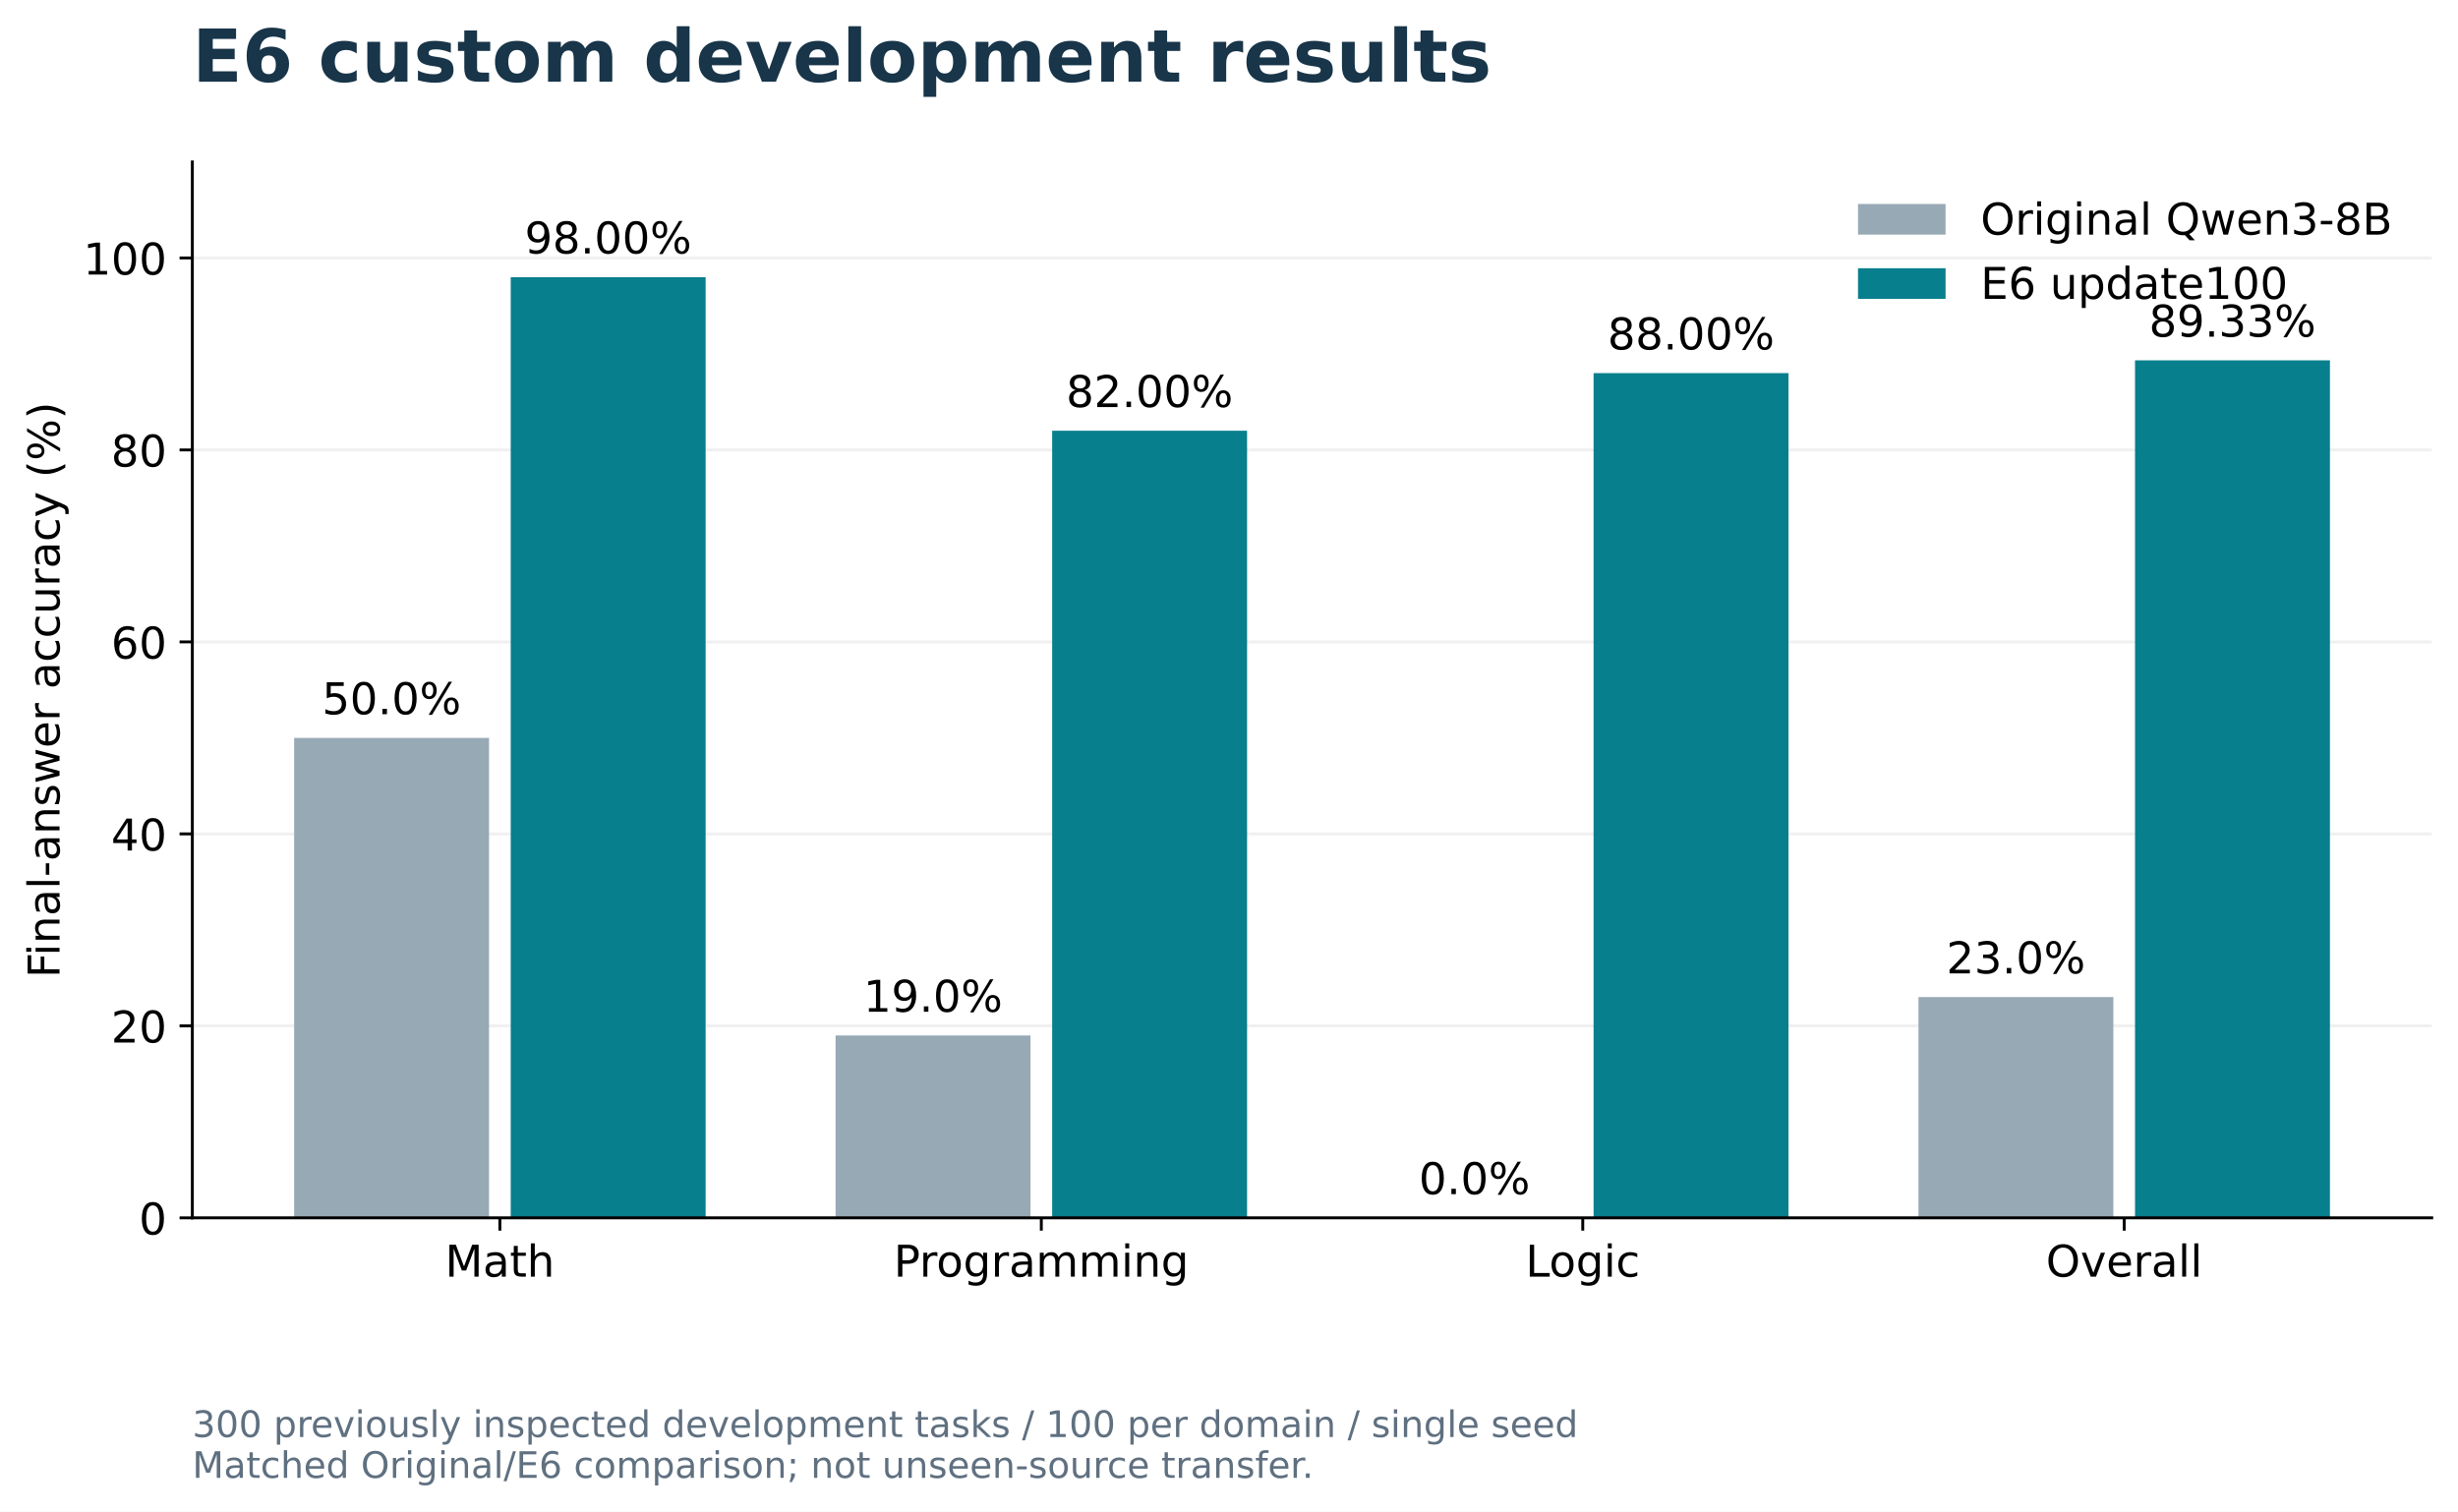
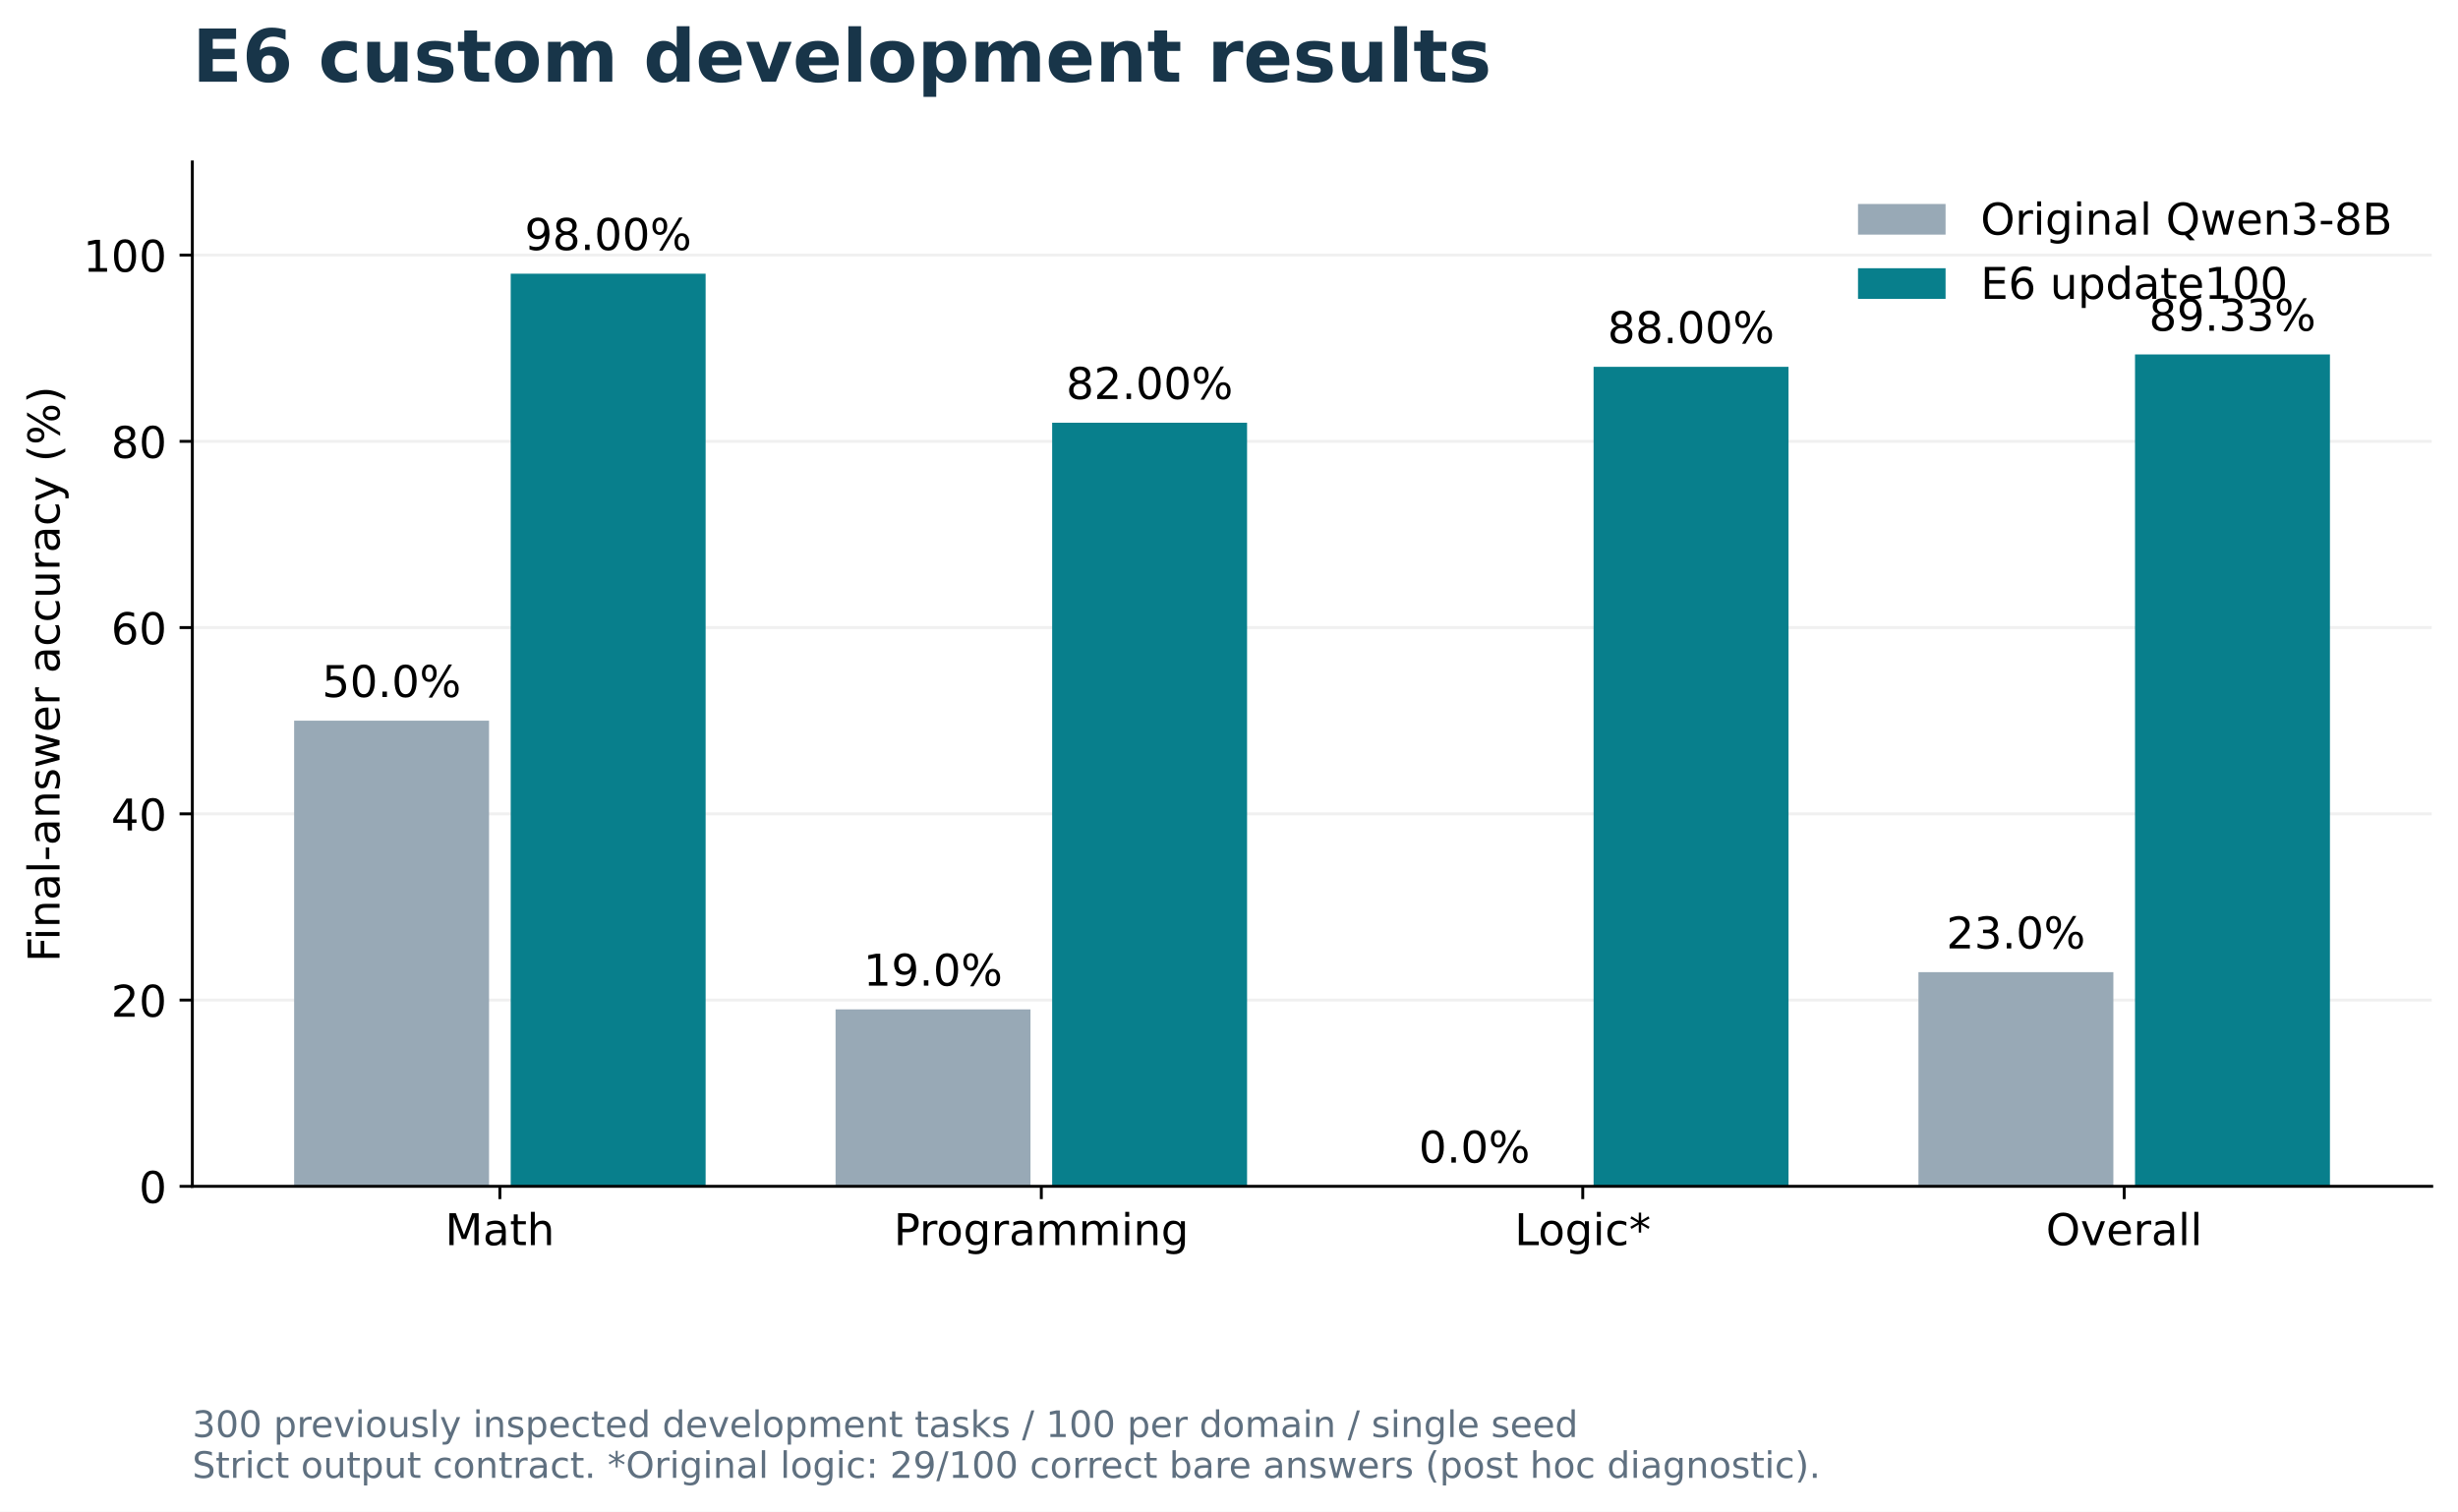
<svg xmlns="http://www.w3.org/2000/svg" xmlns:xlink="http://www.w3.org/1999/xlink" width="673.719pt" height="414.397pt" viewBox="0 0 673.719 414.397" version="1.1">
  <defs>
    <style type="text/css">*{stroke-linejoin: round; stroke-linecap: butt}</style>
  </defs>
  <g id="figure_1">
    <g id="patch_1">
      <path d="M 0 414.397 L 673.719 414.397 L 673.719 0 L 0 0 z " style="fill: #ffffff" />
    </g>
    <g id="axes_1">
      <g id="patch_2">
-         <path d="M 52.719 333.837 L 666.519 333.837 L 666.519 44.397 L 52.719 44.397 z " style="fill: #ffffff" />
+         <path d="M 52.719 325.197 L 666.519 325.197 L 666.519 44.397 L 52.719 44.397 z " style="fill: #ffffff" />
      </g>
      <g id="matplotlib.axis_1">
        <g id="xtick_1">
          <g id="line2d_1">
            <defs>
-               <path id="m43230dffef" d="M 0 0 L 0 3.5 " style="stroke: #000000; stroke-width: 0.8" />
+               <path id="m7b863b438c" d="M 0 0 L 0 3.5 " style="stroke: #000000; stroke-width: 0.8" />
            </defs>
            <g>
-               <use xlink:href="#m43230dffef" x="137.012" y="333.837" style="stroke: #000000; stroke-width: 0.8" />
+               <use xlink:href="#m7b863b438c" x="137.012" y="325.197" style="stroke: #000000; stroke-width: 0.8" />
            </g>
          </g>
          <g id="text_1">
-             <text style="font: 12px 'DejaVu Sans'; text-anchor: middle" x="137.012" y="349.955" transform="rotate(-0 137.0124 349.955)">Math</text>
+             <text style="font: 12px 'DejaVu Sans'; text-anchor: middle" x="137.012" y="341.315" transform="rotate(-0 137.0124 341.315)">Math</text>
          </g>
        </g>
        <g id="xtick_2">
          <g id="line2d_2">
            <g>
-               <use xlink:href="#m43230dffef" x="285.417" y="333.837" style="stroke: #000000; stroke-width: 0.8" />
+               <use xlink:href="#m7b863b438c" x="285.417" y="325.197" style="stroke: #000000; stroke-width: 0.8" />
            </g>
          </g>
          <g id="text_2">
-             <text style="font: 12px 'DejaVu Sans'; text-anchor: middle" x="285.417" y="349.955" transform="rotate(-0 285.4166 349.955)">Programming</text>
+             <text style="font: 12px 'DejaVu Sans'; text-anchor: middle" x="285.417" y="341.315" transform="rotate(-0 285.4166 341.315)">Programming</text>
          </g>
        </g>
        <g id="xtick_3">
          <g id="line2d_3">
            <g>
-               <use xlink:href="#m43230dffef" x="433.821" y="333.837" style="stroke: #000000; stroke-width: 0.8" />
+               <use xlink:href="#m7b863b438c" x="433.821" y="325.197" style="stroke: #000000; stroke-width: 0.8" />
            </g>
          </g>
          <g id="text_3">
-             <text style="font: 12px 'DejaVu Sans'; text-anchor: middle" x="433.821" y="349.955" transform="rotate(-0 433.8209 349.955)">Logic</text>
+             <text style="font: 12px 'DejaVu Sans'; text-anchor: middle" x="433.821" y="341.315" transform="rotate(-0 433.8209 341.315)">Logic*</text>
          </g>
        </g>
        <g id="xtick_4">
          <g id="line2d_4">
            <g>
-               <use xlink:href="#m43230dffef" x="582.225" y="333.837" style="stroke: #000000; stroke-width: 0.8" />
+               <use xlink:href="#m7b863b438c" x="582.225" y="325.197" style="stroke: #000000; stroke-width: 0.8" />
            </g>
          </g>
          <g id="text_4">
-             <text style="font: 12px 'DejaVu Sans'; text-anchor: middle" x="582.225" y="349.955" transform="rotate(-0 582.2251 349.955)">Overall</text>
+             <text style="font: 12px 'DejaVu Sans'; text-anchor: middle" x="582.225" y="341.315" transform="rotate(-0 582.2251 341.315)">Overall</text>
          </g>
        </g>
      </g>
      <g id="matplotlib.axis_2">
        <g id="ytick_1">
          <g id="line2d_5">
-             <path d="M 52.719 333.837 L 666.519 333.837 " clip-path="url(#p0f340267fc)" style="fill: none; stroke: #b0b0b0; stroke-opacity: 0.18; stroke-width: 0.8; stroke-linecap: square" />
+             <path d="M 52.719 325.197 L 666.519 325.197 " clip-path="url(#pfbbd3e811d)" style="fill: none; stroke: #b0b0b0; stroke-opacity: 0.18; stroke-width: 0.8; stroke-linecap: square" />
          </g>
          <g id="line2d_6">
            <defs>
-               <path id="m14f3a447b5" d="M 0 0 L -3.5 0 " style="stroke: #000000; stroke-width: 0.8" />
+               <path id="m7efb46aace" d="M 0 0 L -3.5 0 " style="stroke: #000000; stroke-width: 0.8" />
            </defs>
            <g>
-               <use xlink:href="#m14f3a447b5" x="52.719" y="333.837" style="stroke: #000000; stroke-width: 0.8" />
+               <use xlink:href="#m7efb46aace" x="52.719" y="325.197" style="stroke: #000000; stroke-width: 0.8" />
            </g>
          </g>
          <g id="text_5">
-             <text style="font: 12px 'DejaVu Sans'; text-anchor: end" x="45.719" y="338.396" transform="rotate(-0 45.71875 338.3959)">0</text>
+             <text style="font: 12px 'DejaVu Sans'; text-anchor: end" x="45.719" y="329.756" transform="rotate(-0 45.71875 329.7559)">0</text>
          </g>
        </g>
        <g id="ytick_2">
          <g id="line2d_7">
-             <path d="M 52.719 281.211 L 666.519 281.211 " clip-path="url(#p0f340267fc)" style="fill: none; stroke: #b0b0b0; stroke-opacity: 0.18; stroke-width: 0.8; stroke-linecap: square" />
+             <path d="M 52.719 274.142 L 666.519 274.142 " clip-path="url(#pfbbd3e811d)" style="fill: none; stroke: #b0b0b0; stroke-opacity: 0.18; stroke-width: 0.8; stroke-linecap: square" />
          </g>
          <g id="line2d_8">
            <g>
-               <use xlink:href="#m14f3a447b5" x="52.719" y="281.211" style="stroke: #000000; stroke-width: 0.8" />
+               <use xlink:href="#m7efb46aace" x="52.719" y="274.142" style="stroke: #000000; stroke-width: 0.8" />
            </g>
          </g>
          <g id="text_6">
-             <text style="font: 12px 'DejaVu Sans'; text-anchor: end" x="45.719" y="285.77" transform="rotate(-0 45.71875 285.7705)">20</text>
+             <text style="font: 12px 'DejaVu Sans'; text-anchor: end" x="45.719" y="278.701" transform="rotate(-0 45.71875 278.7014)">20</text>
          </g>
        </g>
        <g id="ytick_3">
          <g id="line2d_9">
-             <path d="M 52.719 228.586 L 666.519 228.586 " clip-path="url(#p0f340267fc)" style="fill: none; stroke: #b0b0b0; stroke-opacity: 0.18; stroke-width: 0.8; stroke-linecap: square" />
+             <path d="M 52.719 223.088 L 666.519 223.088 " clip-path="url(#pfbbd3e811d)" style="fill: none; stroke: #b0b0b0; stroke-opacity: 0.18; stroke-width: 0.8; stroke-linecap: square" />
          </g>
          <g id="line2d_10">
            <g>
-               <use xlink:href="#m14f3a447b5" x="52.719" y="228.586" style="stroke: #000000; stroke-width: 0.8" />
+               <use xlink:href="#m7efb46aace" x="52.719" y="223.088" style="stroke: #000000; stroke-width: 0.8" />
            </g>
          </g>
          <g id="text_7">
-             <text style="font: 12px 'DejaVu Sans'; text-anchor: end" x="45.719" y="233.145" transform="rotate(-0 45.71875 233.145)">40</text>
+             <text style="font: 12px 'DejaVu Sans'; text-anchor: end" x="45.719" y="227.647" transform="rotate(-0 45.71875 227.6468)">40</text>
          </g>
        </g>
        <g id="ytick_4">
          <g id="line2d_11">
-             <path d="M 52.719 175.961 L 666.519 175.961 " clip-path="url(#p0f340267fc)" style="fill: none; stroke: #b0b0b0; stroke-opacity: 0.18; stroke-width: 0.8; stroke-linecap: square" />
+             <path d="M 52.719 172.033 L 666.519 172.033 " clip-path="url(#pfbbd3e811d)" style="fill: none; stroke: #b0b0b0; stroke-opacity: 0.18; stroke-width: 0.8; stroke-linecap: square" />
          </g>
          <g id="line2d_12">
            <g>
-               <use xlink:href="#m14f3a447b5" x="52.719" y="175.961" style="stroke: #000000; stroke-width: 0.8" />
+               <use xlink:href="#m7efb46aace" x="52.719" y="172.033" style="stroke: #000000; stroke-width: 0.8" />
            </g>
          </g>
          <g id="text_8">
-             <text style="font: 12px 'DejaVu Sans'; text-anchor: end" x="45.719" y="180.52" transform="rotate(-0 45.71875 180.5196)">60</text>
+             <text style="font: 12px 'DejaVu Sans'; text-anchor: end" x="45.719" y="176.592" transform="rotate(-0 45.71875 176.5923)">60</text>
          </g>
        </g>
        <g id="ytick_5">
          <g id="line2d_13">
-             <path d="M 52.719 123.335 L 666.519 123.335 " clip-path="url(#p0f340267fc)" style="fill: none; stroke: #b0b0b0; stroke-opacity: 0.18; stroke-width: 0.8; stroke-linecap: square" />
+             <path d="M 52.719 120.979 L 666.519 120.979 " clip-path="url(#pfbbd3e811d)" style="fill: none; stroke: #b0b0b0; stroke-opacity: 0.18; stroke-width: 0.8; stroke-linecap: square" />
          </g>
          <g id="line2d_14">
            <g>
-               <use xlink:href="#m14f3a447b5" x="52.719" y="123.335" style="stroke: #000000; stroke-width: 0.8" />
+               <use xlink:href="#m7efb46aace" x="52.719" y="120.979" style="stroke: #000000; stroke-width: 0.8" />
            </g>
          </g>
          <g id="text_9">
-             <text style="font: 12px 'DejaVu Sans'; text-anchor: end" x="45.719" y="127.894" transform="rotate(-0 45.71875 127.8941)">80</text>
+             <text style="font: 12px 'DejaVu Sans'; text-anchor: end" x="45.719" y="125.538" transform="rotate(-0 45.71875 125.5378)">80</text>
          </g>
        </g>
        <g id="ytick_6">
          <g id="line2d_15">
-             <path d="M 52.719 70.71 L 666.519 70.71 " clip-path="url(#p0f340267fc)" style="fill: none; stroke: #b0b0b0; stroke-opacity: 0.18; stroke-width: 0.8; stroke-linecap: square" />
+             <path d="M 52.719 69.924 L 666.519 69.924 " clip-path="url(#pfbbd3e811d)" style="fill: none; stroke: #b0b0b0; stroke-opacity: 0.18; stroke-width: 0.8; stroke-linecap: square" />
          </g>
          <g id="line2d_16">
            <g>
-               <use xlink:href="#m14f3a447b5" x="52.719" y="70.71" style="stroke: #000000; stroke-width: 0.8" />
+               <use xlink:href="#m7efb46aace" x="52.719" y="69.924" style="stroke: #000000; stroke-width: 0.8" />
            </g>
          </g>
          <g id="text_10">
-             <text style="font: 12px 'DejaVu Sans'; text-anchor: end" x="45.719" y="75.269" transform="rotate(-0 45.71875 75.26866)">100</text>
+             <text style="font: 12px 'DejaVu Sans'; text-anchor: end" x="45.719" y="74.483" transform="rotate(-0 45.71875 74.48321)">100</text>
          </g>
        </g>
        <g id="text_11">
-           <text style="font: 12px 'DejaVu Sans'; text-anchor: middle" x="16.318" y="189.117" transform="rotate(-90 16.31812 189.1169)">Final-answer accuracy (%)</text>
+           <text style="font: 12px 'DejaVu Sans'; text-anchor: middle" x="16.318" y="184.797" transform="rotate(-90 16.31812 184.7969)">Final-answer accuracy (%)</text>
        </g>
      </g>
      <g id="patch_3">
-         <path d="M 80.619 333.837 L 134.044 333.837 L 134.044 202.273 L 80.619 202.273 z " clip-path="url(#p0f340267fc)" style="fill: #98a9b6" />
+         <path d="M 80.619 325.197 L 134.044 325.197 L 134.044 197.561 L 80.619 197.561 z " clip-path="url(#pfbbd3e811d)" style="fill: #98a9b6" />
      </g>
      <g id="patch_4">
-         <path d="M 229.023 333.837 L 282.449 333.837 L 282.449 283.843 L 229.023 283.843 z " clip-path="url(#p0f340267fc)" style="fill: #98a9b6" />
+         <path d="M 229.023 325.197 L 282.449 325.197 L 282.449 276.695 L 229.023 276.695 z " clip-path="url(#pfbbd3e811d)" style="fill: #98a9b6" />
      </g>
      <g id="patch_5">
-         <path d="M 377.427 333.837 L 430.853 333.837 L 430.853 333.837 L 377.427 333.837 z " clip-path="url(#p0f340267fc)" style="fill: #98a9b6" />
+         <path d="M 377.427 325.197 L 430.853 325.197 L 430.853 325.197 L 377.427 325.197 z " clip-path="url(#pfbbd3e811d)" style="fill: #98a9b6" />
      </g>
      <g id="patch_6">
-         <path d="M 525.832 333.837 L 579.257 333.837 L 579.257 273.318 L 525.832 273.318 z " clip-path="url(#p0f340267fc)" style="fill: #98a9b6" />
+         <path d="M 525.832 325.197 L 579.257 325.197 L 579.257 266.484 L 525.832 266.484 z " clip-path="url(#pfbbd3e811d)" style="fill: #98a9b6" />
      </g>
      <g id="patch_7">
-         <path d="M 139.98 333.837 L 193.406 333.837 L 193.406 75.972 L 139.98 75.972 z " clip-path="url(#p0f340267fc)" style="fill: #087f8c" />
+         <path d="M 139.98 325.197 L 193.406 325.197 L 193.406 75.03 L 139.98 75.03 z " clip-path="url(#pfbbd3e811d)" style="fill: #087f8c" />
      </g>
      <g id="patch_8">
-         <path d="M 288.385 333.837 L 341.81 333.837 L 341.81 118.073 L 288.385 118.073 z " clip-path="url(#p0f340267fc)" style="fill: #087f8c" />
+         <path d="M 288.385 325.197 L 341.81 325.197 L 341.81 115.873 L 288.385 115.873 z " clip-path="url(#pfbbd3e811d)" style="fill: #087f8c" />
      </g>
      <g id="patch_9">
-         <path d="M 436.789 333.837 L 490.214 333.837 L 490.214 102.285 L 436.789 102.285 z " clip-path="url(#p0f340267fc)" style="fill: #087f8c" />
+         <path d="M 436.789 325.197 L 490.214 325.197 L 490.214 100.557 L 436.789 100.557 z " clip-path="url(#pfbbd3e811d)" style="fill: #087f8c" />
      </g>
      <g id="patch_10">
-         <path d="M 585.193 333.837 L 638.619 333.837 L 638.619 98.777 L 585.193 98.777 z " clip-path="url(#p0f340267fc)" style="fill: #087f8c" />
+         <path d="M 585.193 325.197 L 638.619 325.197 L 638.619 97.153 L 585.193 97.153 z " clip-path="url(#pfbbd3e811d)" style="fill: #087f8c" />
      </g>
      <g id="patch_11">
-         <path d="M 52.719 333.837 L 52.719 44.397 " style="fill: none; stroke: #000000; stroke-width: 0.8; stroke-linejoin: miter; stroke-linecap: square" />
+         <path d="M 52.719 325.197 L 52.719 44.397 " style="fill: none; stroke: #000000; stroke-width: 0.8; stroke-linejoin: miter; stroke-linecap: square" />
      </g>
      <g id="patch_12">
-         <path d="M 52.719 333.837 L 666.519 333.837 " style="fill: none; stroke: #000000; stroke-width: 0.8; stroke-linejoin: miter; stroke-linecap: square" />
+         <path d="M 52.719 325.197 L 666.519 325.197 " style="fill: none; stroke: #000000; stroke-width: 0.8; stroke-linejoin: miter; stroke-linecap: square" />
      </g>
      <g id="text_12">
-         <text style="font: 12px 'DejaVu Sans'; text-anchor: middle" x="107.332" y="195.778" transform="rotate(-0 107.3315 195.7776)">50.0%</text>
+         <text style="font: 12px 'DejaVu Sans'; text-anchor: middle" x="107.332" y="191.065" transform="rotate(-0 107.3315 191.0649)">50.0%</text>
      </g>
      <g id="text_13">
-         <text style="font: 12px 'DejaVu Sans'; text-anchor: middle" x="255.736" y="277.347" transform="rotate(-0 255.7358 277.3471)">19.0%</text>
+         <text style="font: 12px 'DejaVu Sans'; text-anchor: middle" x="255.736" y="270.199" transform="rotate(-0 255.7358 270.1994)">19.0%</text>
      </g>
      <g id="text_14">
-         <text style="font: 12px 'DejaVu Sans'; text-anchor: middle" x="404.14" y="327.341" transform="rotate(-0 404.14 327.3413)">0.0%</text>
+         <text style="font: 12px 'DejaVu Sans'; text-anchor: middle" x="404.14" y="318.701" transform="rotate(-0 404.14 318.7013)">0.0%</text>
      </g>
      <g id="text_15">
-         <text style="font: 12px 'DejaVu Sans'; text-anchor: middle" x="552.544" y="266.822" transform="rotate(-0 552.5443 266.822)">23.0%</text>
+         <text style="font: 12px 'DejaVu Sans'; text-anchor: middle" x="552.544" y="259.989" transform="rotate(-0 552.5443 259.9885)">23.0%</text>
      </g>
      <g id="text_16">
-         <text style="font: 12px 'DejaVu Sans'; text-anchor: middle" x="166.693" y="69.477" transform="rotate(-0 166.6932 69.47652)">98.00%</text>
+         <text style="font: 12px 'DejaVu Sans'; text-anchor: middle" x="166.693" y="68.534" transform="rotate(-0 166.6932 68.53398)">98.00%</text>
      </g>
      <g id="text_17">
-         <text style="font: 12px 'DejaVu Sans'; text-anchor: middle" x="315.097" y="111.577" transform="rotate(-0 315.0975 111.5769)">82.00%</text>
+         <text style="font: 12px 'DejaVu Sans'; text-anchor: middle" x="315.097" y="109.378" transform="rotate(-0 315.0975 109.3776)">82.00%</text>
      </g>
      <g id="text_18">
-         <text style="font: 12px 'DejaVu Sans'; text-anchor: middle" x="463.502" y="95.789" transform="rotate(-0 463.5017 95.78925)">88.00%</text>
+         <text style="font: 12px 'DejaVu Sans'; text-anchor: middle" x="463.502" y="94.061" transform="rotate(-0 463.5017 94.06125)">88.00%</text>
      </g>
      <g id="text_19">
-         <text style="font: 12px 'DejaVu Sans'; text-anchor: middle" x="611.906" y="92.281" transform="rotate(-0 611.906 92.28089)">89.33%</text>
+         <text style="font: 12px 'DejaVu Sans'; text-anchor: middle" x="611.906" y="90.658" transform="rotate(-0 611.906 90.65761)">89.33%</text>
      </g>
      <g id="text_20">
        <text style="fill: #183549; font: 700 20px 'DejaVu Sans'; text-anchor: start" x="52.719" y="22.397" transform="rotate(-0 52.71875 22.39688)">E6 custom development results</text>
      </g>
      <g id="legend_1">
        <g id="patch_13">
          <path d="M 509.266 64.315 L 533.266 64.315 L 533.266 55.915 L 509.266 55.915 z " style="fill: #98a9b6" />
        </g>
        <g id="text_21">
          <text style="font: 12px 'DejaVu Sans'; text-anchor: start" x="542.866" y="64.315" transform="rotate(-0 542.8663 64.315)">Original Qwen3-8B</text>
        </g>
        <g id="patch_14">
          <path d="M 509.266 81.929 L 533.266 81.929 L 533.266 73.529 L 509.266 73.529 z " style="fill: #087f8c" />
        </g>
        <g id="text_22">
          <text style="font: 12px 'DejaVu Sans'; text-anchor: start" x="542.866" y="81.929" transform="rotate(-0 542.8663 81.92875)">E6 update100</text>
        </g>
      </g>
    </g>
    <g id="text_23">
      <text style="fill: #5f7080; font: 10px 'DejaVu Sans'" transform="translate(52.71875 393.9191)">300 previously inspected development tasks / 100 per domain / single seed</text>
-       <text style="fill: #5f7080; font: 10px 'DejaVu Sans'" transform="translate(52.71875 405.1169)">Matched Original/E6 comparison; not unseen-source transfer.</text>
+       <text style="fill: #5f7080; font: 10px 'DejaVu Sans'" transform="translate(52.71875 405.1169)">Strict output contract. *Original logic: 29/100 correct bare answers (post hoc diagnostic).</text>
    </g>
  </g>
  <defs>
-     <clipPath id="p0f340267fc">
-       <rect x="52.719" y="44.397" width="613.8" height="289.44" />
+     <clipPath id="pfbbd3e811d">
+       <rect x="52.719" y="44.397" width="613.8" height="280.8" />
    </clipPath>
  </defs>
</svg>
